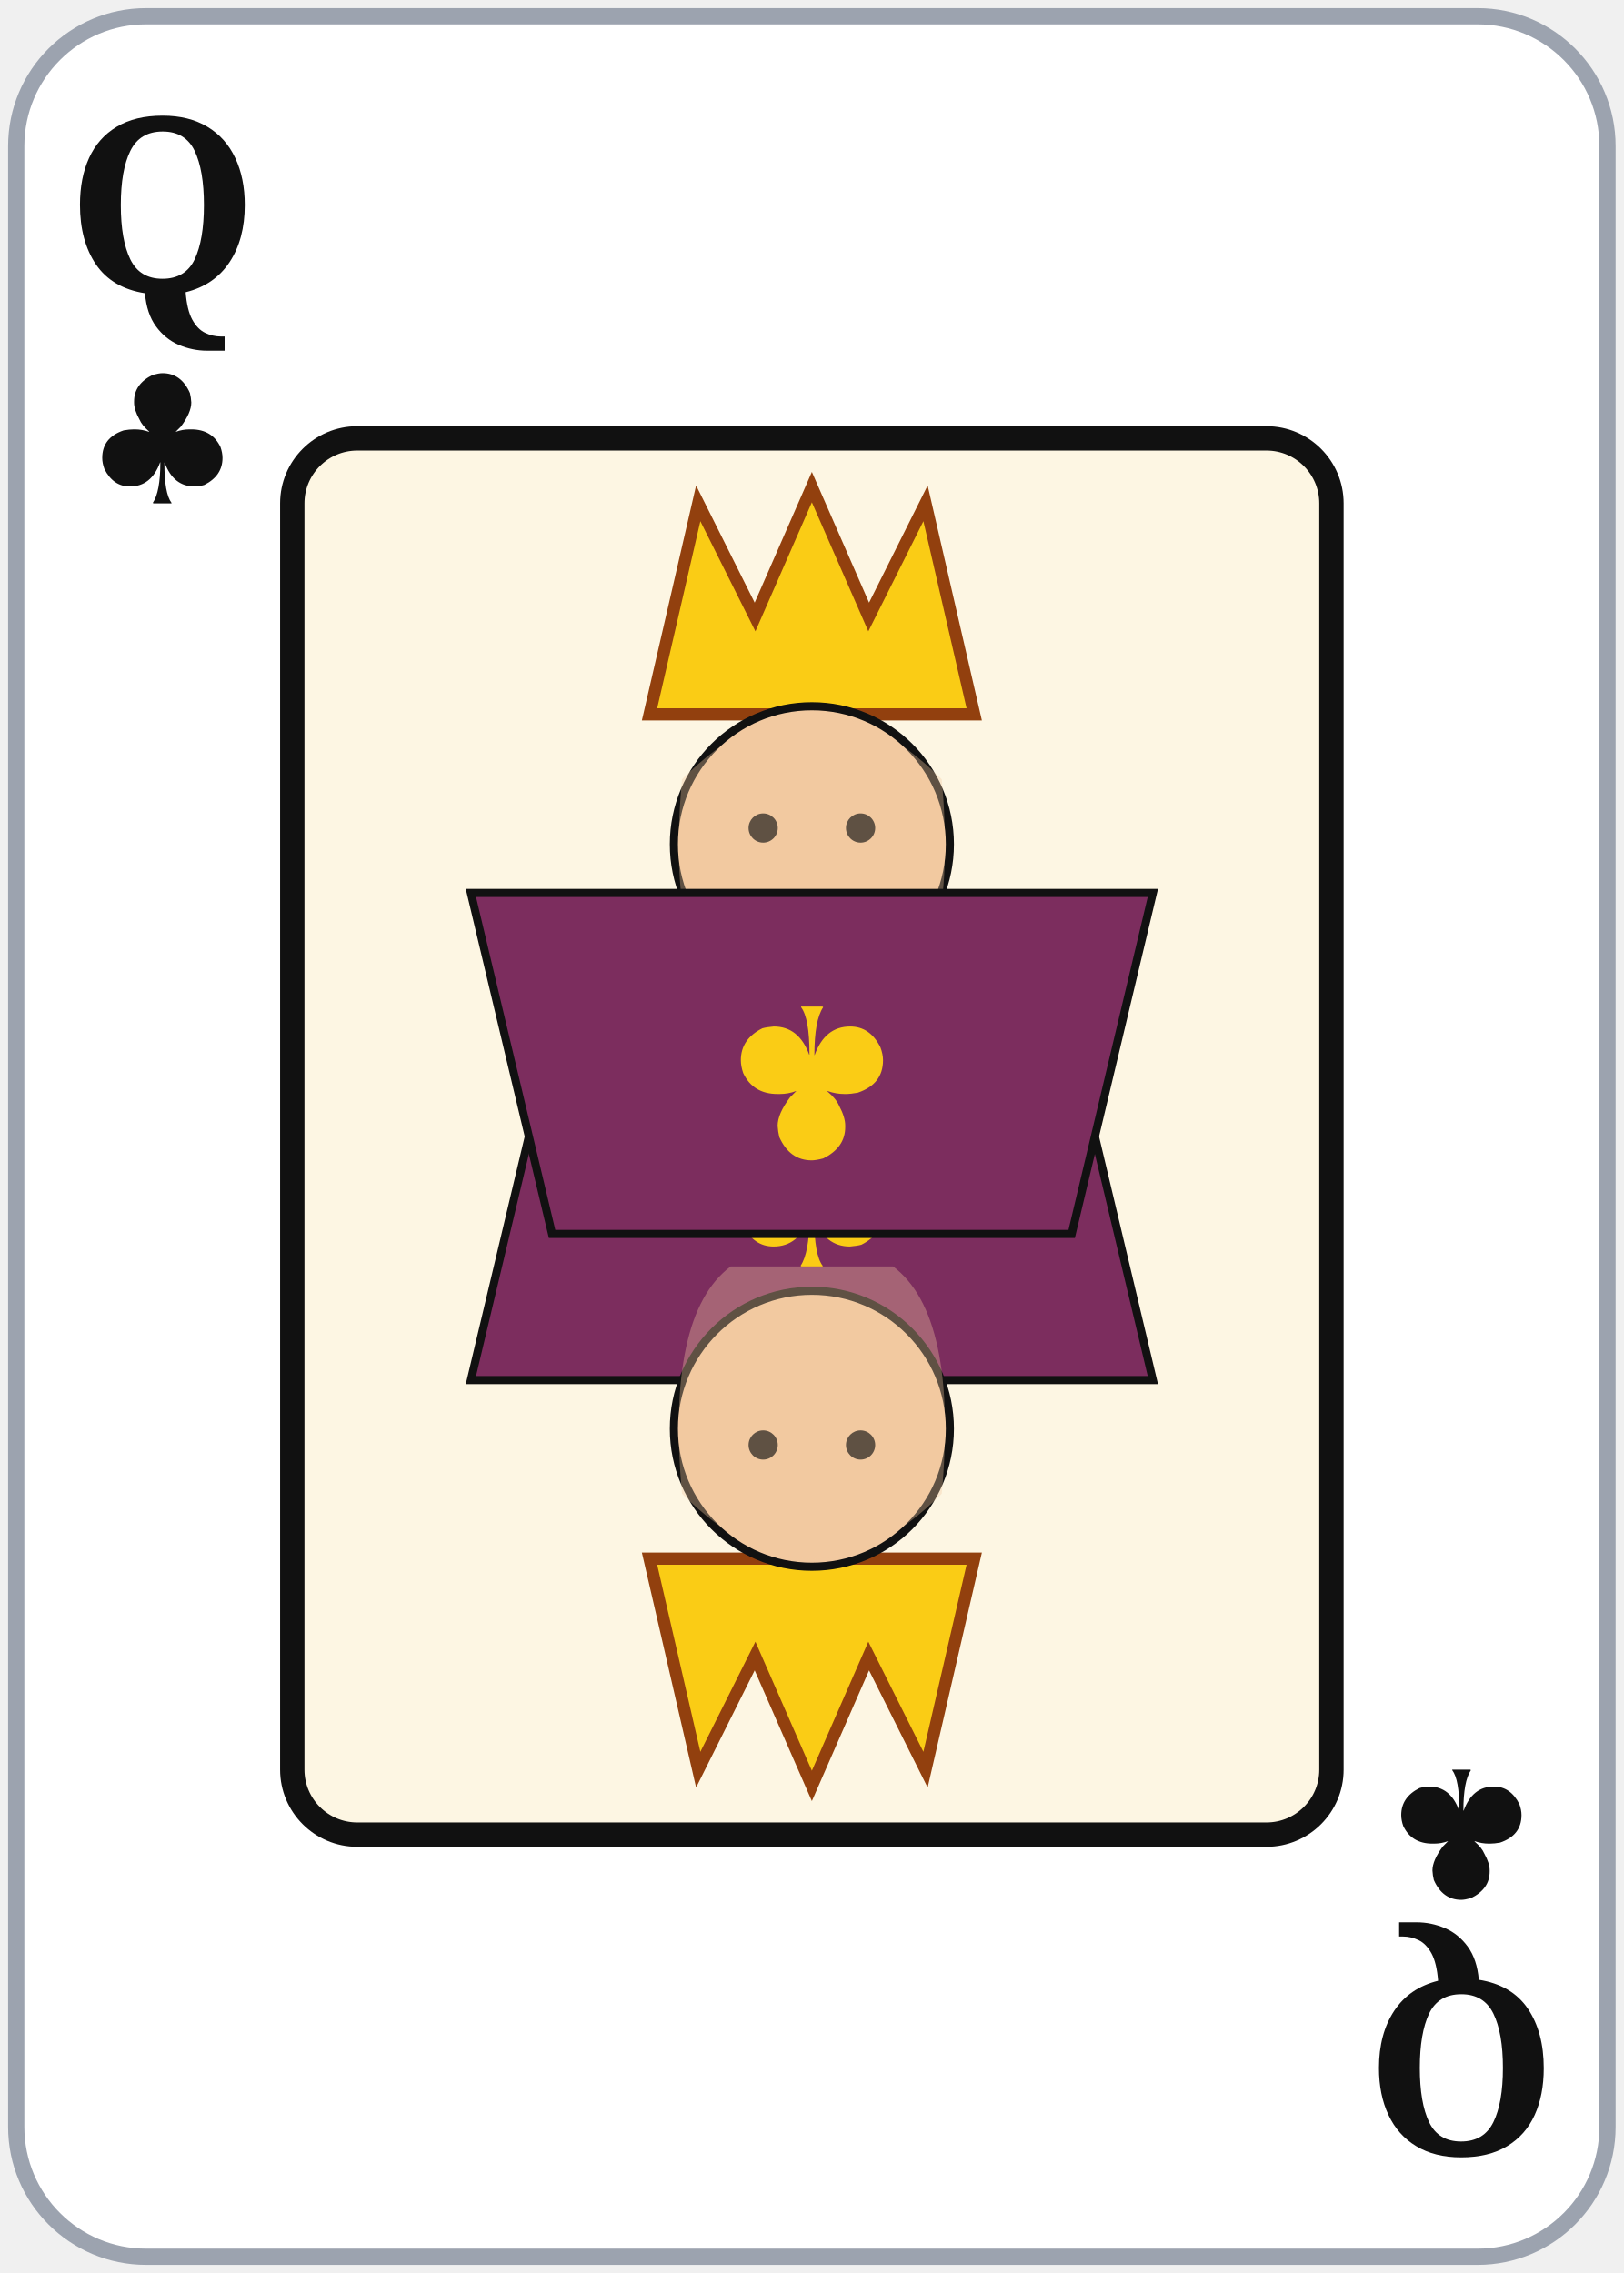
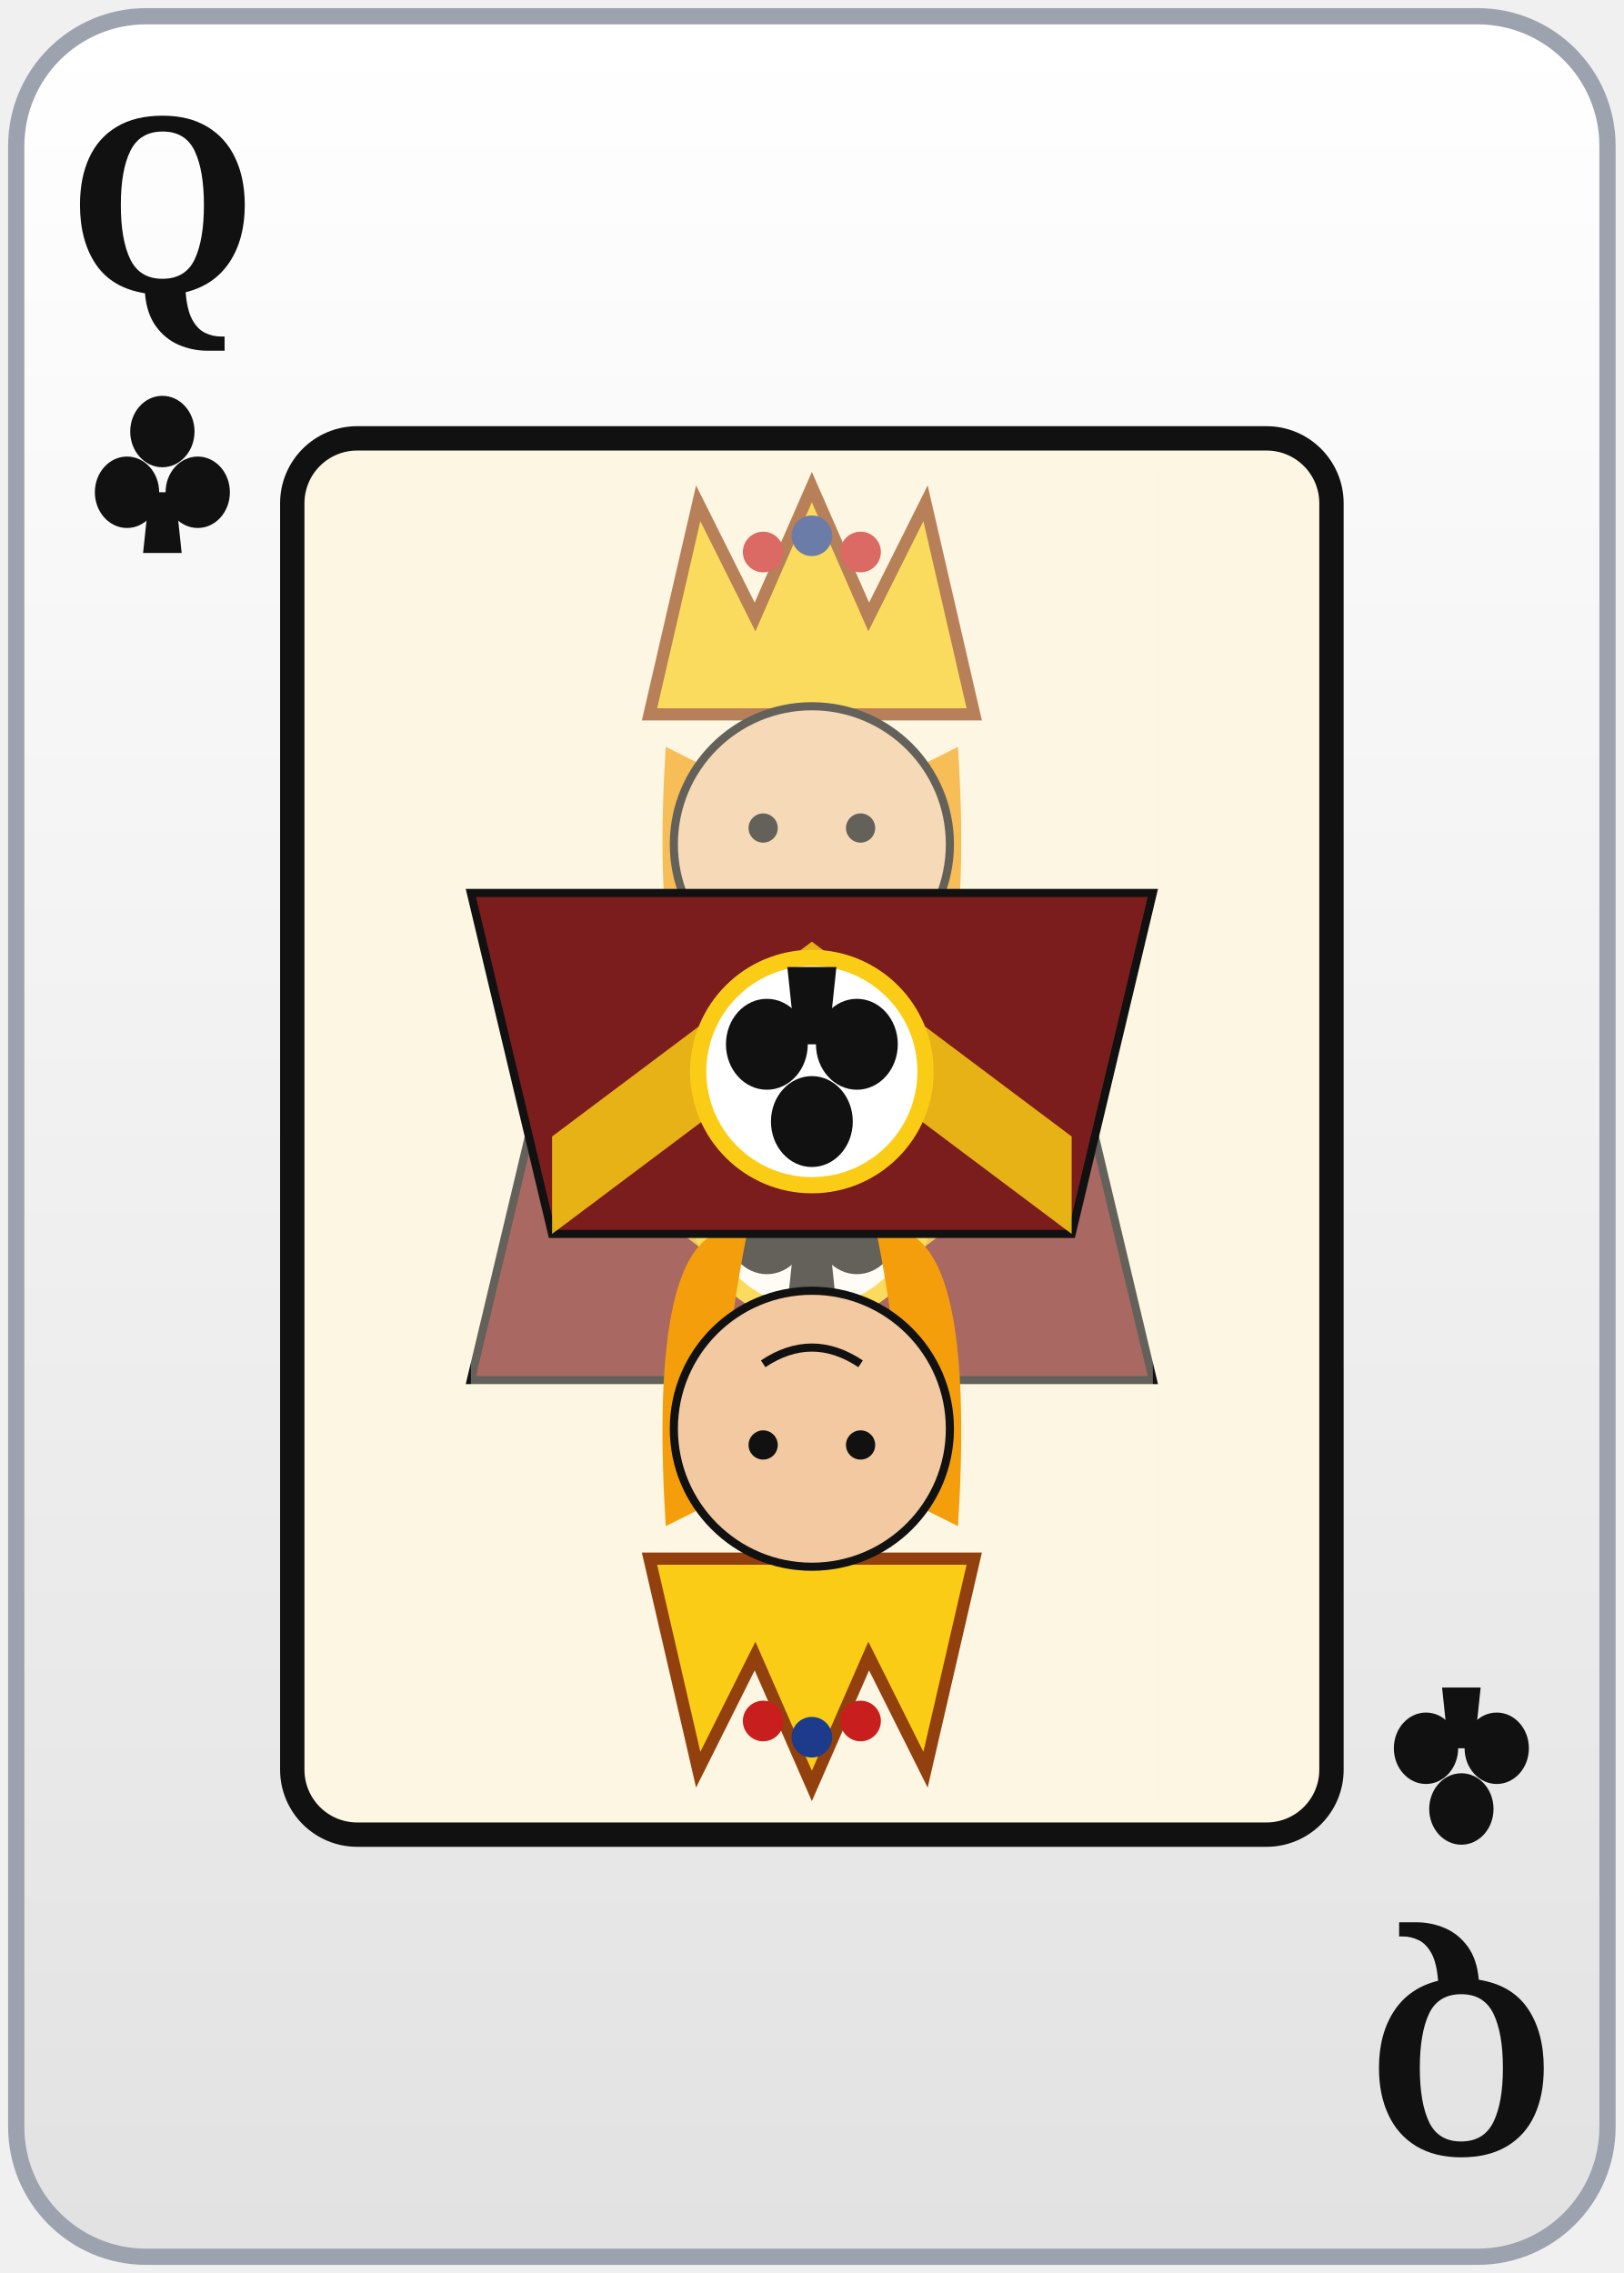
<svg xmlns="http://www.w3.org/2000/svg" viewBox="0 0 200 280" width="200" height="280" role="img" aria-label="Q♣">
-   <rect x="2" y="2" width="196" height="276" rx="16" fill="#ffffff" stroke="#9ca3af" stroke-width="2" />
+   <defs>
+     <linearGradient id="bg" x1="0" y1="0" x2="0" y2="1">
+       <stop offset="0%" stop-color="#ffffff" />
+       <stop offset="100%" stop-color="#e2e2e2" />
+     </linearGradient>
+   </defs>
+   <rect x="2" y="2" width="196" height="276" rx="16" fill="url(#bg)" stroke="#9ca3af" stroke-width="2" />
  <text x="20" y="36" font-family="Georgia,serif" font-size="30" font-weight="bold" fill="#111111" text-anchor="middle">Q</text>
-   <text x="20" y="62" font-family="Georgia,serif" font-size="22" fill="#111111" text-anchor="middle">♣</text>
+   <g transform="translate(20,58) rotate(0) scale(0.198,0.220) translate(-50,-50)">
+     <circle cx="50" cy="28" r="20" fill="#111111" />
+     <circle cx="28" cy="62" r="20" fill="#111111" />
+     <circle cx="72" cy="62" r="20" fill="#111111" />
+     <path d="M42,62 L58,62 L62,96 L38,96 Z" fill="#111111" />
+   </g>
  <g transform="rotate(180 180 244)">
    <text x="180" y="244" font-family="Georgia,serif" font-size="30" font-weight="bold" fill="#111111" text-anchor="middle">Q</text>
-     <text x="180" y="270" font-family="Georgia,serif" font-size="22" fill="#111111" text-anchor="middle">♣</text>
+     <g transform="translate(180,270) rotate(0) scale(0.198,0.220) translate(-50,-50)">
+       <circle cx="50" cy="28" r="20" fill="#111111" />
+       <circle cx="28" cy="62" r="20" fill="#111111" />
+       <circle cx="72" cy="62" r="20" fill="#111111" />
+       <path d="M42,62 L58,62 L62,96 L38,96 Z" fill="#111111" />
+     </g>
  </g>
  <defs>
    <clipPath id="clip">
      <rect x="36" y="54" width="128" height="172" rx="8" />
    </clipPath>
  </defs>
  <rect x="36" y="54" width="128" height="172" rx="8" fill="#fdf6e3" stroke="#111111" stroke-width="3" />
  <g clip-path="url(#clip)">
    <g id="fig">
+       <rect x="58" y="58" width="84" height="164" fill="#fdf6e3" opacity="0.35" />
      <polygon points="80,88 120,88 114,62 107,76 100,60 93,76 86,62" fill="#facc15" stroke="#92400e" stroke-width="1.5" />
+       <circle cx="94" cy="68" r="2.5" fill="#c81e1e" />
+       <circle cx="100" cy="66" r="2.5" fill="#1e3a8a" />
+       <circle cx="106" cy="68" r="2.5" fill="#c81e1e" />
+       <path d="M82,92 Q80,124 88,128 L92,128 Q88,108 90,96 Z" fill="#f59e0b" />
+       <path d="M118,92 Q120,124 112,128 L108,128 Q112,108 110,96 Z" fill="#f59e0b" />
      <circle cx="100" cy="104" r="17" fill="#f2c9a0" stroke="#111" stroke-width="1" />
      <circle cx="94" cy="102" r="1.8" fill="#111" />
      <circle cx="106" cy="102" r="1.8" fill="#111" />
-       <path d="M84,96 Q82,118 90,124 L110,124 Q118,118 116,96 Q108,88 100,88 Q92,88 84,96 Z" fill="#f2c9a0" opacity="0.35" />
-       <path d="M68,128 L132,128 L142,170 L58,170 Z" fill="#7c2d5e" stroke="#111" stroke-width="1" />
-       <text x="100" y="156" font-family="Georgia,serif" font-size="26" fill="#facc15" text-anchor="middle">♣</text>
+       <path d="M94,112 Q100,116 106,112" fill="none" stroke="#111" stroke-width="1" />
+       <path d="M68,128 L132,128 L142,170 L58,170 Z" fill="#7c1d1d" stroke="#111" stroke-width="1" />
+       <polygon points="68,128 100,152 132,128 132,140 100,164 68,140" fill="#facc15" opacity="0.85" />
+       <circle cx="100" cy="148" r="14" fill="#ffffff" stroke="#facc15" stroke-width="2" />
+       <g transform="translate(100,148) rotate(0) scale(0.252,0.280) translate(-50,-50)">
+         <circle cx="50" cy="28" r="20" fill="#111111" />
+         <circle cx="28" cy="62" r="20" fill="#111111" />
+         <circle cx="72" cy="62" r="20" fill="#111111" />
+         <path d="M42,62 L58,62 L62,96 L38,96 Z" fill="#111111" />
+       </g>
    </g>
    <use href="#fig" transform="rotate(180 100 140)" />
  </g>
</svg>
